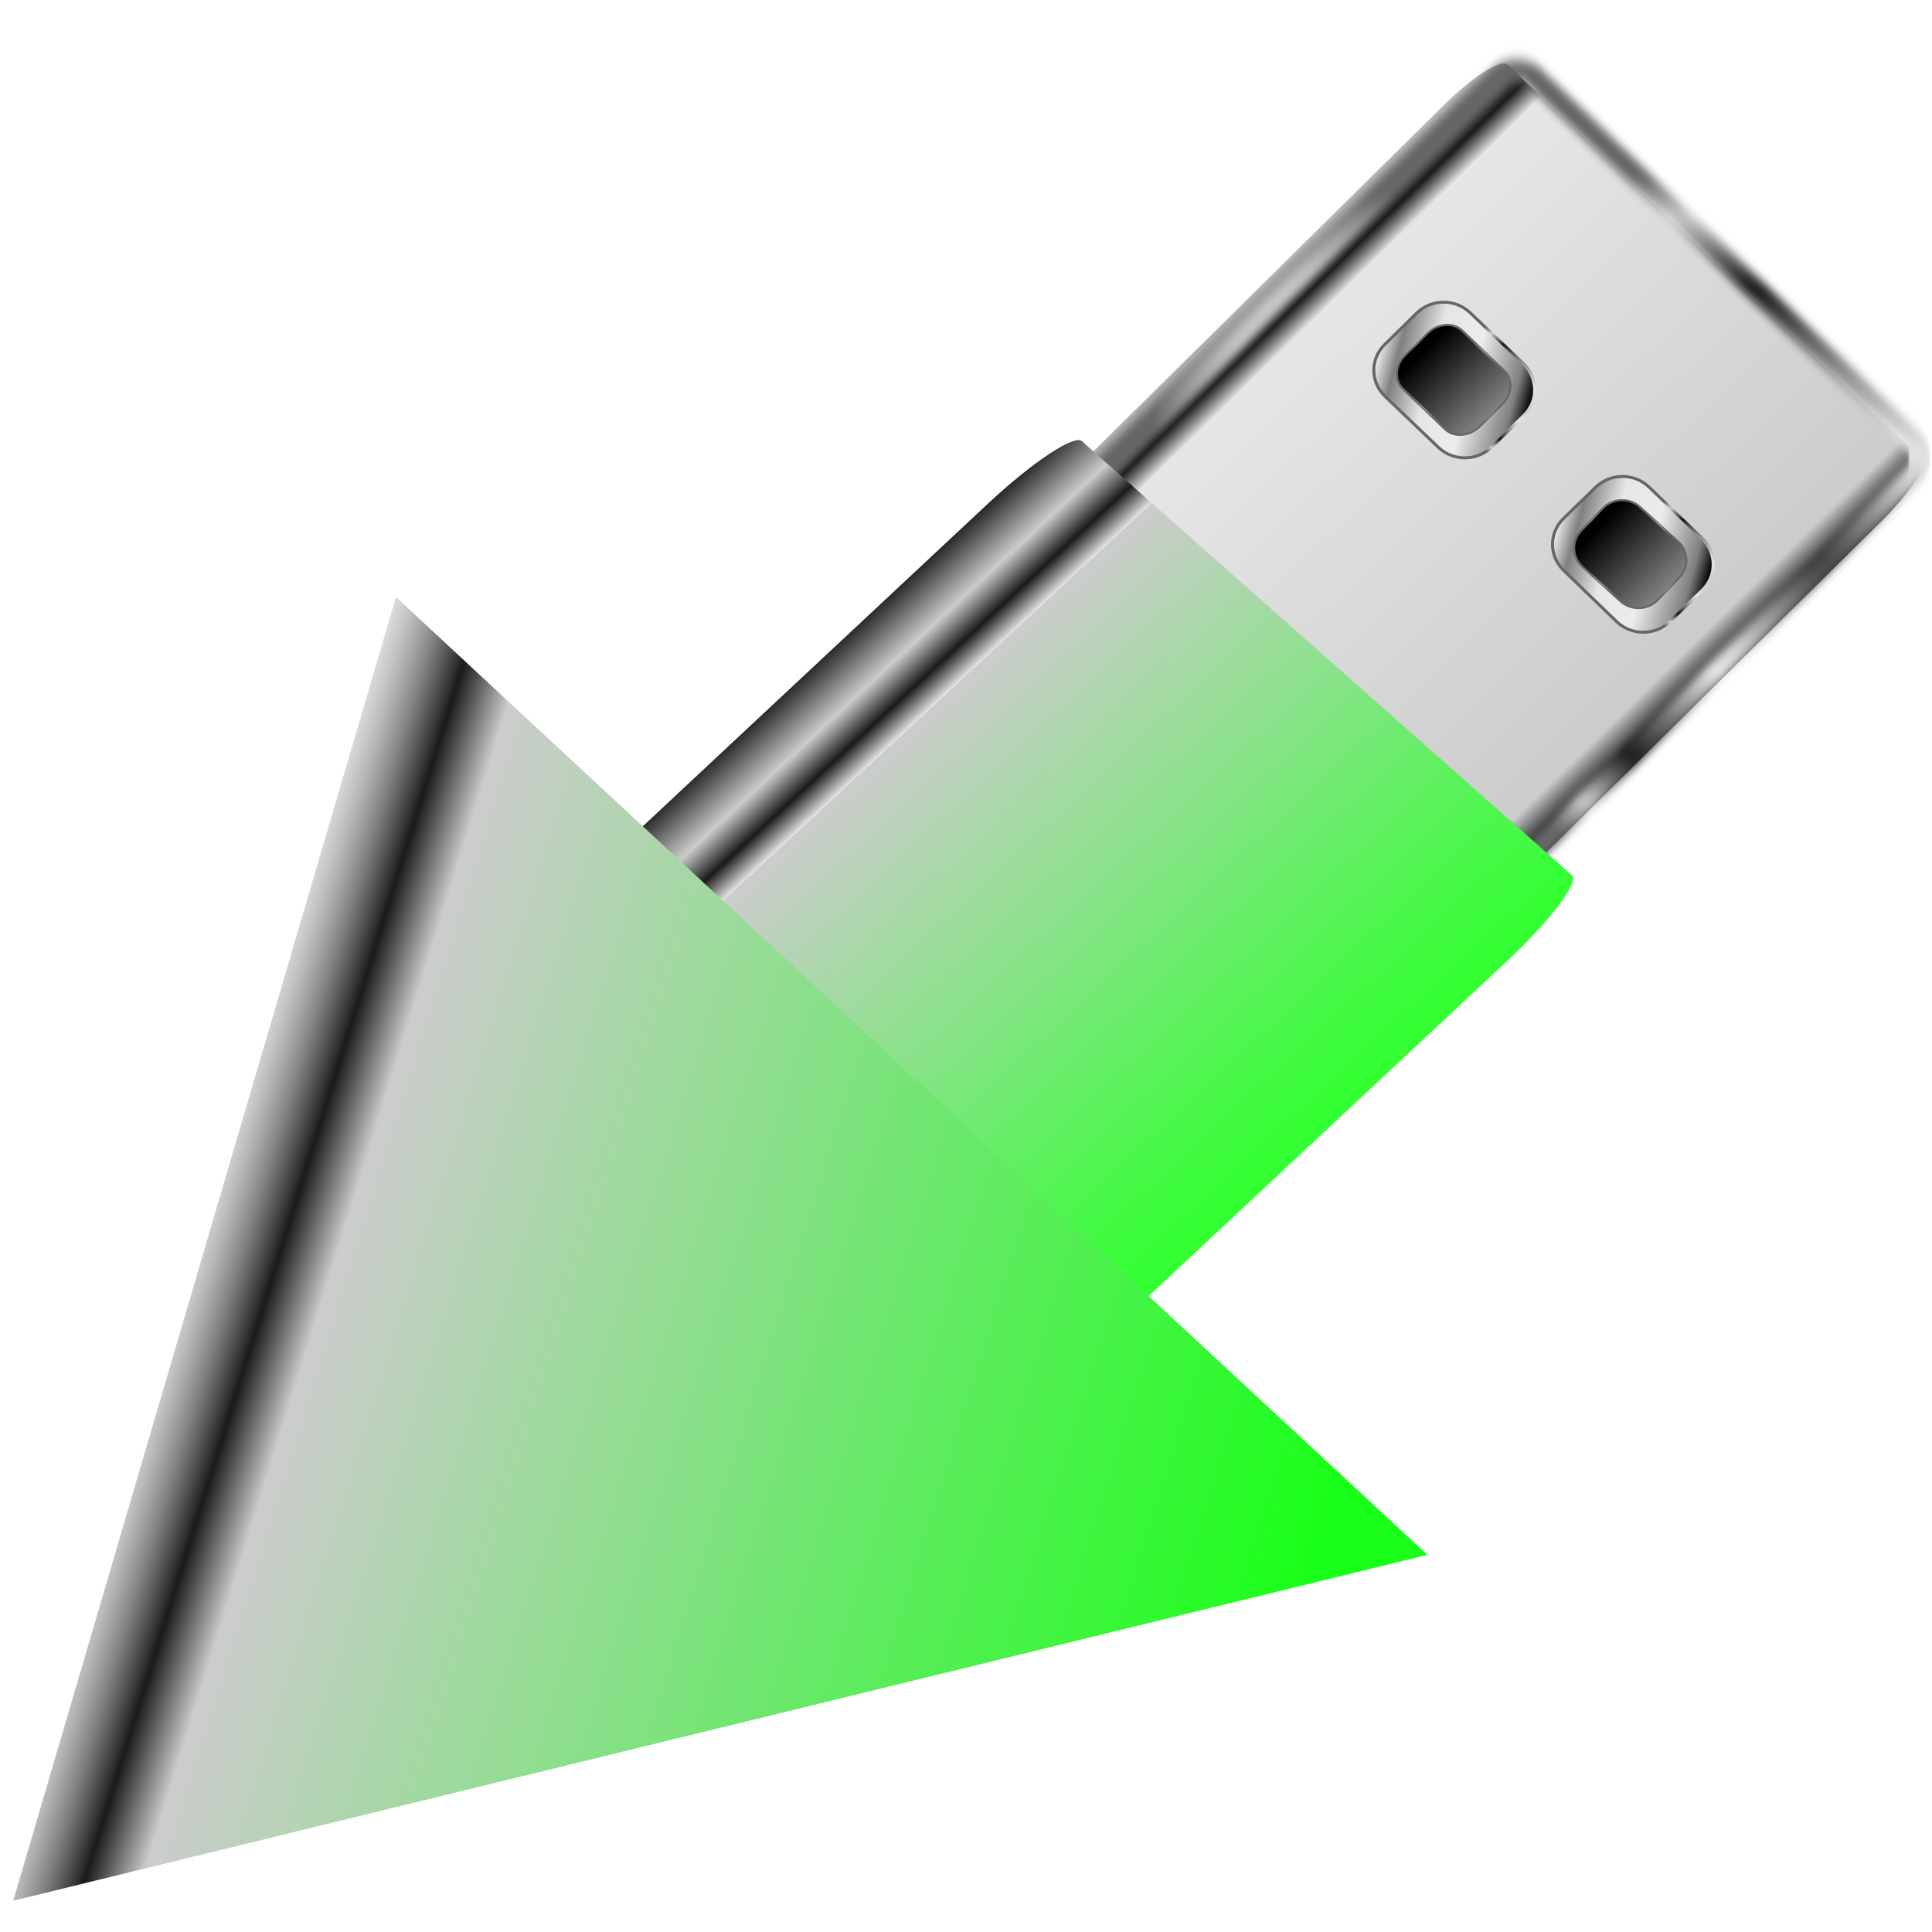
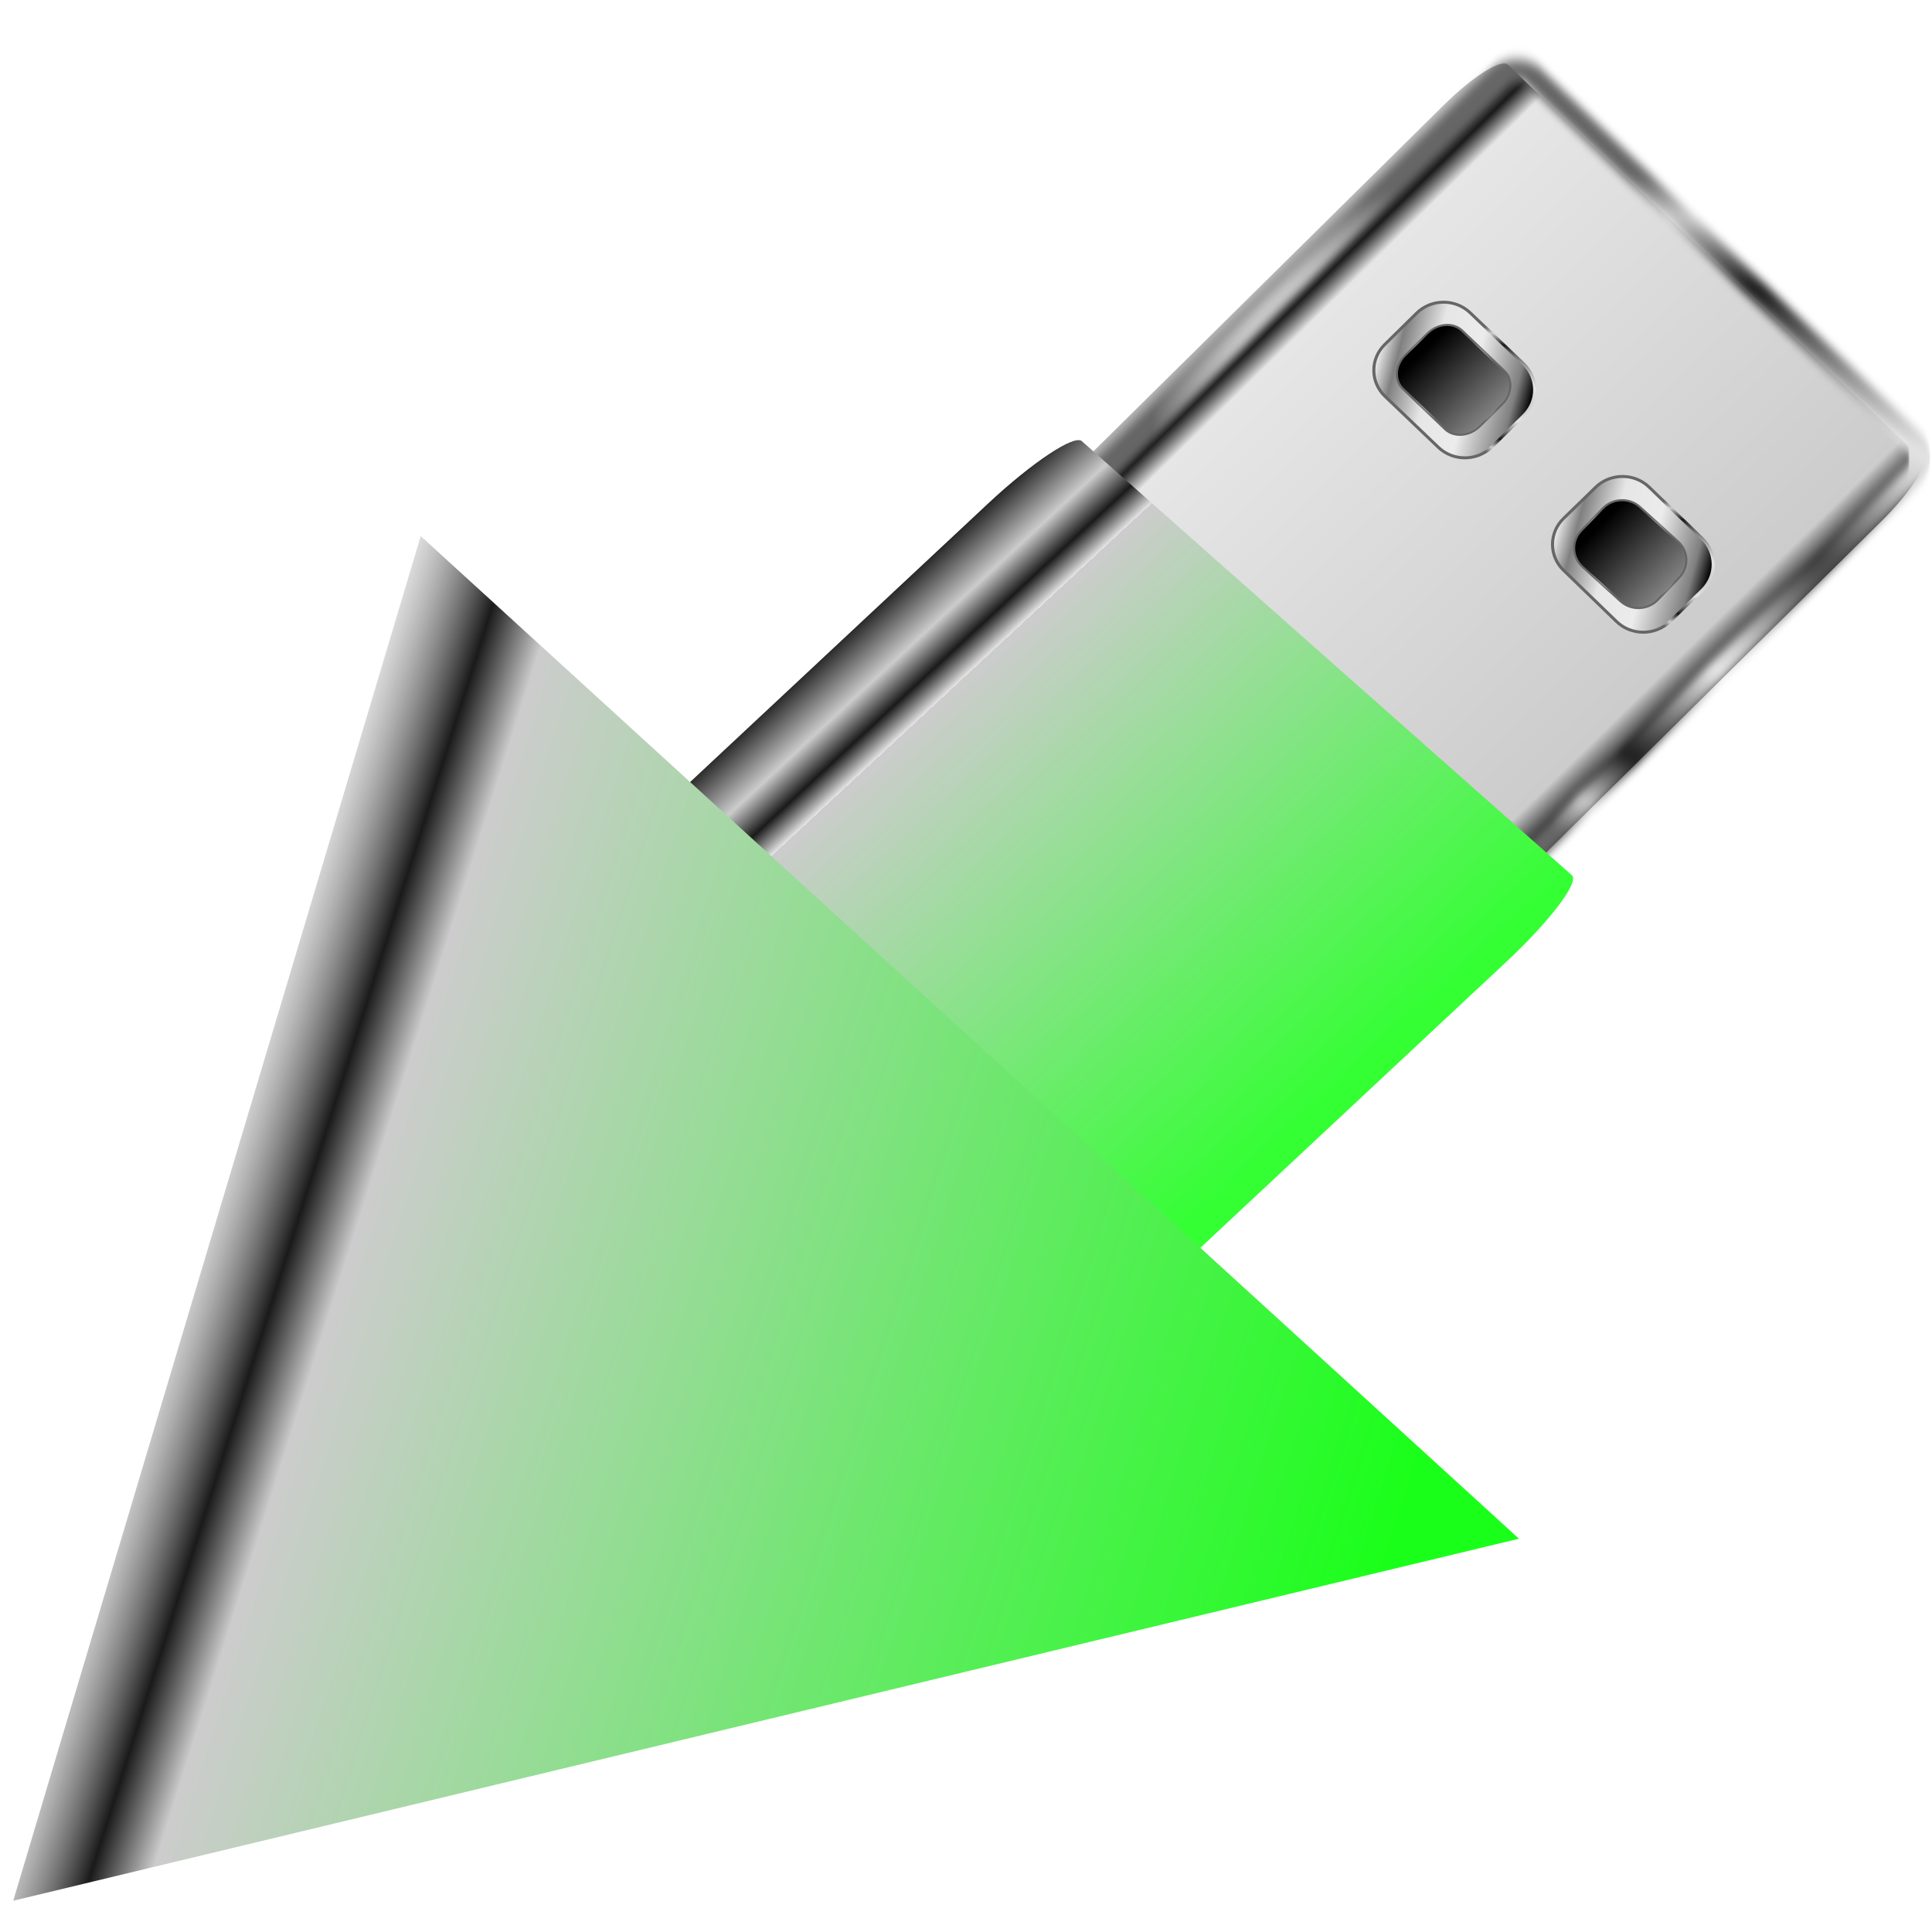
<svg xmlns="http://www.w3.org/2000/svg" xmlns:xlink="http://www.w3.org/1999/xlink" width="48" height="48" id="svg3338" version="1.1">
  <defs id="defs3340">
    <linearGradient id="linearGradient4587">
      <stop offset="0" style="stop-color:#33ff33;stop-opacity:1;" id="stop4589" />
      <stop offset="0.829" style="stop-color:#cccccc;stop-opacity:1" id="stop4591" />
      <stop offset="0.829" style="stop-color:#e6e6e6;stop-opacity:1" id="stop4593" />
      <stop offset="0.869" style="stop-color:#1a1a1a;stop-opacity:1" id="stop4595" />
      <stop offset="0.917" style="stop-color:#cccccc;stop-opacity:1" id="stop4597" />
      <stop offset="1" style="stop-color:#1a1a1a;stop-opacity:1" id="stop4599" />
    </linearGradient>
    <linearGradient id="linearGradient4573">
      <stop offset="0" style="stop-color:#333333;stop-opacity:1" id="stop4575" />
      <stop offset="0.048" style="stop-color:#cccccc;stop-opacity:1" id="stop4577" />
      <stop offset="0.888" style="stop-color:#e6e6e6;stop-opacity:1" id="stop4579" />
      <stop offset="0.927" style="stop-color:#1a1a1a;stop-opacity:1" id="stop4581" />
      <stop offset="1" style="stop-color:#cccccc;stop-opacity:1" id="stop4583" />
      <stop offset="1" style="stop-color:#1a1a1a;stop-opacity:1" id="stop4585" />
    </linearGradient>
    <linearGradient id="linearGradient4559">
      <stop offset="0" style="stop-color:#333333;stop-opacity:1" id="stop4561" />
      <stop offset="0.077" style="stop-color:#cccccc;stop-opacity:1" id="stop4563" />
      <stop offset="0.165" style="stop-color:#e6e6e6;stop-opacity:0" id="stop4565" />
      <stop offset="0.257" style="stop-color:#1a1a1a;stop-opacity:1" id="stop4567" />
      <stop offset="0.295" style="stop-color:#cccccc;stop-opacity:1" id="stop4569" />
      <stop offset="1" style="stop-color:#1aff1a;stop-opacity:1;" id="stop4571" />
    </linearGradient>
    <linearGradient xlink:href="#linearGradient11883-3" id="linearGradient3335" gradientUnits="userSpaceOnUse" gradientTransform="matrix(0.1604703,0,0,0.1607252,-117.3285,-4.719312)" x1="542.67" y1="50.754" x2="622.852" y2="51.155" />
    <linearGradient id="linearGradient11883-3">
      <stop id="stop11885-0" style="stop-color:#333333;stop-opacity:1" offset="0" />
      <stop id="stop11887-4" style="stop-color:#cccccc;stop-opacity:1" offset="0.048" />
      <stop id="stop11889-0" style="stop-color:#e6e6e6;stop-opacity:1" offset="0.829" />
      <stop id="stop11891-3" style="stop-color:#1a1a1a;stop-opacity:1" offset="0.869" />
      <stop id="stop11893-9" style="stop-color:#cccccc;stop-opacity:1" offset="0.917" />
      <stop id="stop11895-7" style="stop-color:#1a1a1a;stop-opacity:1" offset="1" />
    </linearGradient>
    <linearGradient y2="51.155" x2="622.852" y1="50.754" x1="542.67" gradientTransform="matrix(0.1833659,0,0,0.1833814,-855.9183,-721.0719)" gradientUnits="userSpaceOnUse" id="linearGradient3386" xlink:href="#linearGradient4573" />
    <linearGradient y2="51.155" x2="622.852" y1="50.754" x1="542.67" gradientTransform="matrix(0.1604703,0,0,0.1607252,-801.1274,-706.7666)" gradientUnits="userSpaceOnUse" id="linearGradient3386-7" xlink:href="#linearGradient11883-3-7" />
    <linearGradient id="linearGradient11883-3-7">
      <stop id="stop11885-0-6" style="stop-color:#333333;stop-opacity:1" offset="0" />
      <stop id="stop11887-4-4" style="stop-color:#cccccc;stop-opacity:1" offset="0.048" />
      <stop id="stop11889-0-4" style="stop-color:#e6e6e6;stop-opacity:1" offset="0.829" />
      <stop id="stop11891-3-1" style="stop-color:#1a1a1a;stop-opacity:1" offset="0.869" />
      <stop id="stop11893-9-6" style="stop-color:#cccccc;stop-opacity:1" offset="0.917" />
      <stop id="stop11895-7-1" style="stop-color:#1a1a1a;stop-opacity:1" offset="1" />
    </linearGradient>
    <linearGradient x1="436.653" y1="332.247" x2="417.034" y2="345.444" id="linearGradient3402-2" xlink:href="#linearGradient3940-1" gradientUnits="userSpaceOnUse" gradientTransform="matrix(2.326014,0,0,2.691483,-330.4811,-1117.148)" />
    <linearGradient id="linearGradient3940-1">
      <stop id="stop3942-6" style="stop-color:#e6e6e6;stop-opacity:1" offset="0" />
      <stop id="stop3944-8" style="stop-color:#808080;stop-opacity:1" offset="0.116" />
      <stop id="stop3946-1" style="stop-color:#e6e6e6;stop-opacity:1" offset="0.343" />
      <stop id="stop3948-6" style="stop-color:#ececec;stop-opacity:1" offset="0.606" />
      <stop id="stop3950-4" style="stop-color:#808080;stop-opacity:1" offset="0.89" />
      <stop id="stop3952-7" style="stop-color:#000000;stop-opacity:1" offset="1" />
    </linearGradient>
    <radialGradient cx="419.213" cy="344.091" r="11.836" fx="419.213" fy="344.091" id="radialGradient3404-7" xlink:href="#linearGradient3798-8" gradientUnits="userSpaceOnUse" gradientTransform="matrix(2.326014,0,0,1.887493,-330.4811,-844.8449)" />
    <linearGradient id="linearGradient3798-8">
      <stop id="stop3800-9" style="stop-color:#333333;stop-opacity:1" offset="0" />
      <stop id="stop3812-8" style="stop-color:#cccccc;stop-opacity:1" offset="0.315" />
      <stop id="stop3810-0" style="stop-color:#e6e6e6;stop-opacity:1" offset="0.408" />
      <stop id="stop3808-9" style="stop-color:#1a1a1a;stop-opacity:1" offset="0.725" />
      <stop id="stop3806-2" style="stop-color:#cccccc;stop-opacity:1" offset="0.896" />
      <stop id="stop3802-9" style="stop-color:#666666;stop-opacity:1" offset="1" />
    </linearGradient>
    <linearGradient x1="420.223" y1="338.689" x2="434.744" y2="338.689" id="linearGradient3406-8" xlink:href="#linearGradient3880-2" gradientUnits="userSpaceOnUse" gradientTransform="translate(-853.3264,-0.2525381)" />
    <linearGradient id="linearGradient3880-2">
      <stop id="stop3882-1" style="stop-color:#000000;stop-opacity:1" offset="0" />
      <stop id="stop3884-3" style="stop-color:#808080;stop-opacity:1" offset="1" />
    </linearGradient>
    <radialGradient cx="425.779" cy="355.231" r="8.235" fx="425.779" fy="355.231" id="radialGradient3408-9" xlink:href="#linearGradient3798-8" gradientUnits="userSpaceOnUse" gradientTransform="matrix(1,0,0,0.7012836,-852.3162,89.31944)" />
    <linearGradient id="linearGradient3490">
      <stop id="stop3492" style="stop-color:#333333;stop-opacity:1" offset="0" />
      <stop id="stop3494" style="stop-color:#cccccc;stop-opacity:1" offset="0.315" />
      <stop id="stop3496" style="stop-color:#e6e6e6;stop-opacity:1" offset="0.408" />
      <stop id="stop3498" style="stop-color:#1a1a1a;stop-opacity:1" offset="0.725" />
      <stop id="stop3500" style="stop-color:#cccccc;stop-opacity:1" offset="0.896" />
      <stop id="stop3502" style="stop-color:#666666;stop-opacity:1" offset="1" />
    </linearGradient>
    <linearGradient x1="436.653" y1="332.247" x2="417.034" y2="345.444" id="linearGradient3410-3" xlink:href="#linearGradient3940-1" gradientUnits="userSpaceOnUse" gradientTransform="matrix(2.326014,0,0,2.691483,-422.782,-1121.543)" />
    <linearGradient id="linearGradient3505">
      <stop id="stop3507" style="stop-color:#e6e6e6;stop-opacity:1" offset="0" />
      <stop id="stop3509" style="stop-color:#808080;stop-opacity:1" offset="0.116" />
      <stop id="stop3511" style="stop-color:#e6e6e6;stop-opacity:1" offset="0.343" />
      <stop id="stop3513" style="stop-color:#ececec;stop-opacity:1" offset="0.606" />
      <stop id="stop3515" style="stop-color:#808080;stop-opacity:1" offset="0.89" />
      <stop id="stop3517" style="stop-color:#000000;stop-opacity:1" offset="1" />
    </linearGradient>
    <radialGradient cx="419.213" cy="344.091" r="11.836" fx="419.213" fy="344.091" id="radialGradient3412-7" xlink:href="#linearGradient3798-8" gradientUnits="userSpaceOnUse" gradientTransform="matrix(2.326014,0,0,1.887493,-422.782,-849.2395)" />
    <linearGradient id="linearGradient3520">
      <stop id="stop3522" style="stop-color:#333333;stop-opacity:1" offset="0" />
      <stop id="stop3524" style="stop-color:#cccccc;stop-opacity:1" offset="0.315" />
      <stop id="stop3526" style="stop-color:#e6e6e6;stop-opacity:1" offset="0.408" />
      <stop id="stop3528" style="stop-color:#1a1a1a;stop-opacity:1" offset="0.725" />
      <stop id="stop3530" style="stop-color:#cccccc;stop-opacity:1" offset="0.896" />
      <stop id="stop3532" style="stop-color:#666666;stop-opacity:1" offset="1" />
    </linearGradient>
    <linearGradient x1="420.223" y1="338.689" x2="434.744" y2="338.689" id="linearGradient3414-1" xlink:href="#linearGradient3880-2" gradientUnits="userSpaceOnUse" gradientTransform="matrix(2.326014,0,0,2.691483,-1569.84,-1103.727)" />
    <linearGradient id="linearGradient3535">
      <stop id="stop3537" style="stop-color:#000000;stop-opacity:1" offset="0" />
      <stop id="stop3539" style="stop-color:#808080;stop-opacity:1" offset="1" />
    </linearGradient>
    <radialGradient cx="425.779" cy="355.231" r="8.235" fx="425.779" fy="355.231" id="radialGradient3416-2" xlink:href="#linearGradient3798-8" gradientUnits="userSpaceOnUse" gradientTransform="matrix(2.326014,0,0,1.887493,-1567.49,-862.6454)" />
    <linearGradient id="linearGradient3542">
      <stop id="stop3544" style="stop-color:#333333;stop-opacity:1" offset="0" />
      <stop id="stop3546" style="stop-color:#cccccc;stop-opacity:1" offset="0.315" />
      <stop id="stop3548" style="stop-color:#e6e6e6;stop-opacity:1" offset="0.408" />
      <stop id="stop3550" style="stop-color:#1a1a1a;stop-opacity:1" offset="0.725" />
      <stop id="stop3552" style="stop-color:#cccccc;stop-opacity:1" offset="0.896" />
      <stop id="stop3554" style="stop-color:#666666;stop-opacity:1" offset="1" />
    </linearGradient>
    <radialGradient cx="545.746" cy="71.677" r="42.361" fx="545.746" fy="71.677" id="radialGradient3394-6" xlink:href="#linearGradient3798-8" gradientUnits="userSpaceOnUse" gradientTransform="matrix(5.214868,-2.714606,1.428069,2.739473,-2421.895,1205.826)" />
    <linearGradient id="linearGradient3557">
      <stop id="stop3559" style="stop-color:#333333;stop-opacity:1" offset="0" />
      <stop id="stop3561" style="stop-color:#cccccc;stop-opacity:1" offset="0.315" />
      <stop id="stop3563" style="stop-color:#e6e6e6;stop-opacity:1" offset="0.408" />
      <stop id="stop3565" style="stop-color:#1a1a1a;stop-opacity:1" offset="0.725" />
      <stop id="stop3567" style="stop-color:#cccccc;stop-opacity:1" offset="0.896" />
      <stop id="stop3569" style="stop-color:#666666;stop-opacity:1" offset="1" />
    </linearGradient>
    <filter color-interpolation-filters="sRGB" id="filter11879-3">
      <feGaussianBlur stdDeviation="1.634" id="feGaussianBlur11881-6" />
    </filter>
    <radialGradient r="42.361" fy="71.677" fx="545.746" cy="71.677" cx="545.746" gradientTransform="matrix(5.214868,-2.714606,1.428069,2.739473,-2421.895,1205.826)" gradientUnits="userSpaceOnUse" id="radialGradient3580" xlink:href="#linearGradient3798-8" />
    <linearGradient y2="51.155" x2="622.852" y1="50.754" x1="542.67" gradientTransform="matrix(0.1832957,0,0,0.1833715,-848.8265,-729.3288)" gradientUnits="userSpaceOnUse" id="linearGradient3432-1" xlink:href="#linearGradient11883-3-7-8" />
    <linearGradient id="linearGradient11883-3-7-8">
      <stop id="stop11885-0-6-9" style="stop-color:#333333;stop-opacity:1" offset="0" />
      <stop id="stop11887-4-4-3" style="stop-color:#cccccc;stop-opacity:1" offset="0.048" />
      <stop id="stop11889-0-4-3" style="stop-color:#e6e6e6;stop-opacity:1" offset="0.829" />
      <stop id="stop11891-3-1-2" style="stop-color:#1a1a1a;stop-opacity:1" offset="0.869" />
      <stop id="stop11893-9-6-9" style="stop-color:#cccccc;stop-opacity:1" offset="0.917" />
      <stop id="stop11895-7-1-9" style="stop-color:#1aff1a;stop-opacity:1;" offset="1" />
    </linearGradient>
    <linearGradient y2="51.155" x2="622.852" y1="50.754" x1="542.67" gradientTransform="matrix(0.2100521,0,0,0.2744673,-893.714,-772.2097)" gradientUnits="userSpaceOnUse" id="linearGradient3754" xlink:href="#linearGradient4587" />
    <linearGradient xlink:href="#linearGradient4559" id="linearGradient4557" x1="53.161" y1="13.488" x2="83.193" y2="17.934" gradientUnits="userSpaceOnUse" />
  </defs>
  <g id="layer1" transform="translate(0,-1004.362)">
    <rect style="fill:url(#linearGradient3386);fill-opacity:1;fill-rule:nonzero;stroke:none" id="rect3816" transform="matrix(-0.7244008,-0.6893791,0.7113137,-0.7028746,0,0)" y="-720.461" x="-756.839" ry="1.818" rx="0.403" height="17.228" width="15.003" />
    <rect style="fill:none;stroke:url(#radialGradient3580);stroke-width:7.839;stroke-miterlimit:4;stroke-opacity:1;stroke-dasharray:none;filter:url(#filter11879-3)" id="rect3960" transform="matrix(-0.0473658,-0.0454599,0.04653278,-0.04637351,73.25879,1038.327)" y="-274.915" x="515.973" ry="9.693" height="256.524" width="217.121" />
    <g id="g4390" transform="matrix(-0.06916799,-4.2952151e-4,4.8873376e-4,-0.06707499,78.73191,1035.144)">
      <rect style="fill:url(#linearGradient3402-2);fill-opacity:1;fill-rule:nonzero;stroke:url(#radialGradient3404-7);stroke-width:1.096;stroke-miterlimit:4;stroke-opacity:1;stroke-dasharray:none" id="rect3954" transform="matrix(0.7170364,0.6970357,-0.6970357,0.7170364,0,0)" y="-227.321" x="635.216" ry="13.594" height="43.501" width="54.041" />
      <g id="g3904" transform="matrix(1.667837,1.621315,-1.87606,1.929891,541.8909,-1030.446)">
        <rect style="fill:url(#linearGradient3406-8);fill-opacity:1;fill-rule:nonzero;stroke:url(#radialGradient3408-9);stroke-width:0.305;stroke-miterlimit:4;stroke-opacity:1;stroke-dasharray:none" id="rect3878" transform="scale(-1,1)" y="332.814" x="-434.619" ry="3.514" height="11.245" width="16.165" />
      </g>
      <rect style="fill:url(#linearGradient3410-3);fill-opacity:1;fill-rule:nonzero;stroke:url(#radialGradient3412-7);stroke-width:1.096;stroke-miterlimit:4;stroke-opacity:1;stroke-dasharray:none" id="rect3918" transform="matrix(0.7128351,0.7013316,-0.7013316,0.7128351,0,0)" y="-231.716" x="542.916" ry="13.594" height="43.501" width="54.041" />
      <rect style="fill:url(#linearGradient3414-1);fill-opacity:1;fill-rule:nonzero;stroke:url(#radialGradient3416-2);stroke-width:0.762;stroke-miterlimit:4;stroke-opacity:1;stroke-dasharray:none" id="rect3920" transform="matrix(-0.7349709,-0.6780986,-0.6780986,0.7349709,0,0)" y="-207.283" x="-595.921" ry="9.458" height="30.266" width="37.599" />
    </g>
    <rect style="fill:url(#linearGradient3754);fill-opacity:1;fill-rule:nonzero;stroke:none" id="rect3816-4-4" transform="matrix(-0.748556,-0.6630715,0.7305546,-0.6828542,0,0)" y="-771.295" x="-780.215" ry="2.721" rx="0.461" height="25.785" width="17.187" />
-     <path style="fill:url(#linearGradient4557);fill-opacity:1;stroke:none" id="path3781" d="M 84.821,23.179 70.691,29.015 56.561,34.852 58.571,19.696 60.582,4.541 72.702,13.86 z" transform="matrix(1.178355,0.1452933,-0.1573844,1.087828,-60.83534,1005.454)" />
+     <path style="fill:url(#linearGradient4557);fill-opacity:1;stroke:none" id="path3781" d="M 84.821,23.179 70.691,29.015 56.561,34.852 58.571,19.696 60.582,4.541 72.702,13.86 z" transform="matrix(1.254575,0.1520904,-0.1675645,1.138719,-64.79162,1003.296)" />
  </g>
</svg>
